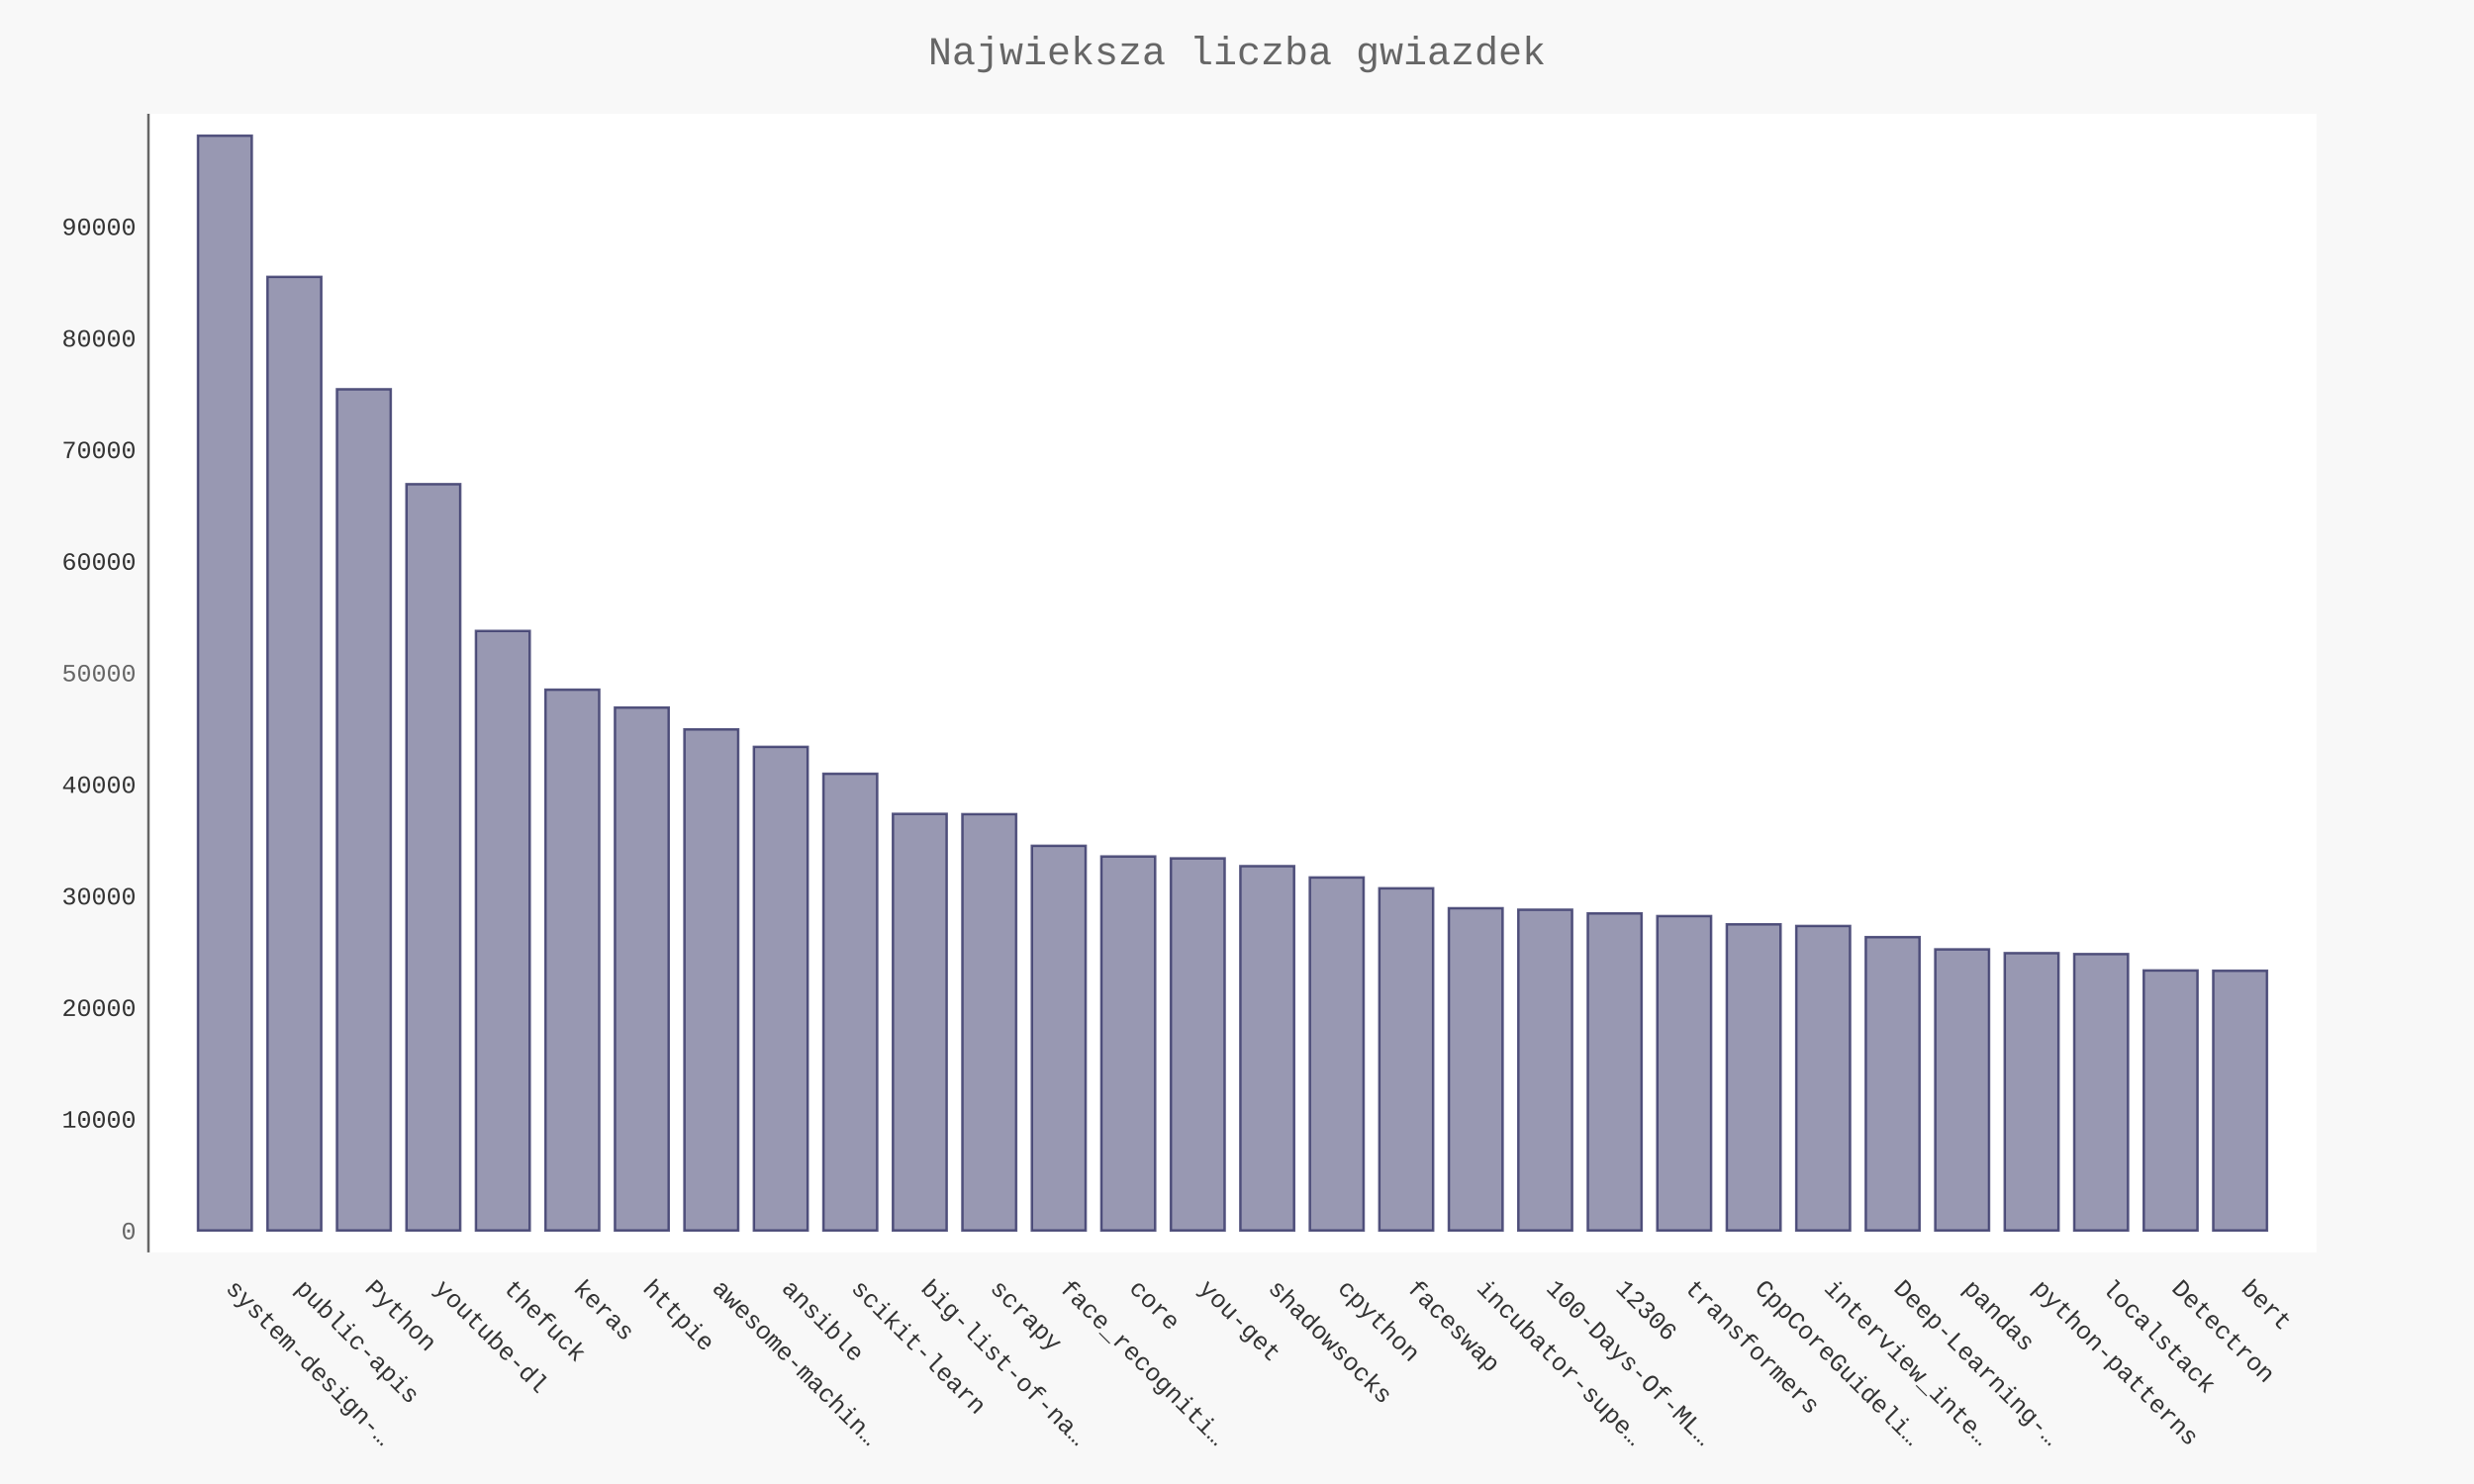
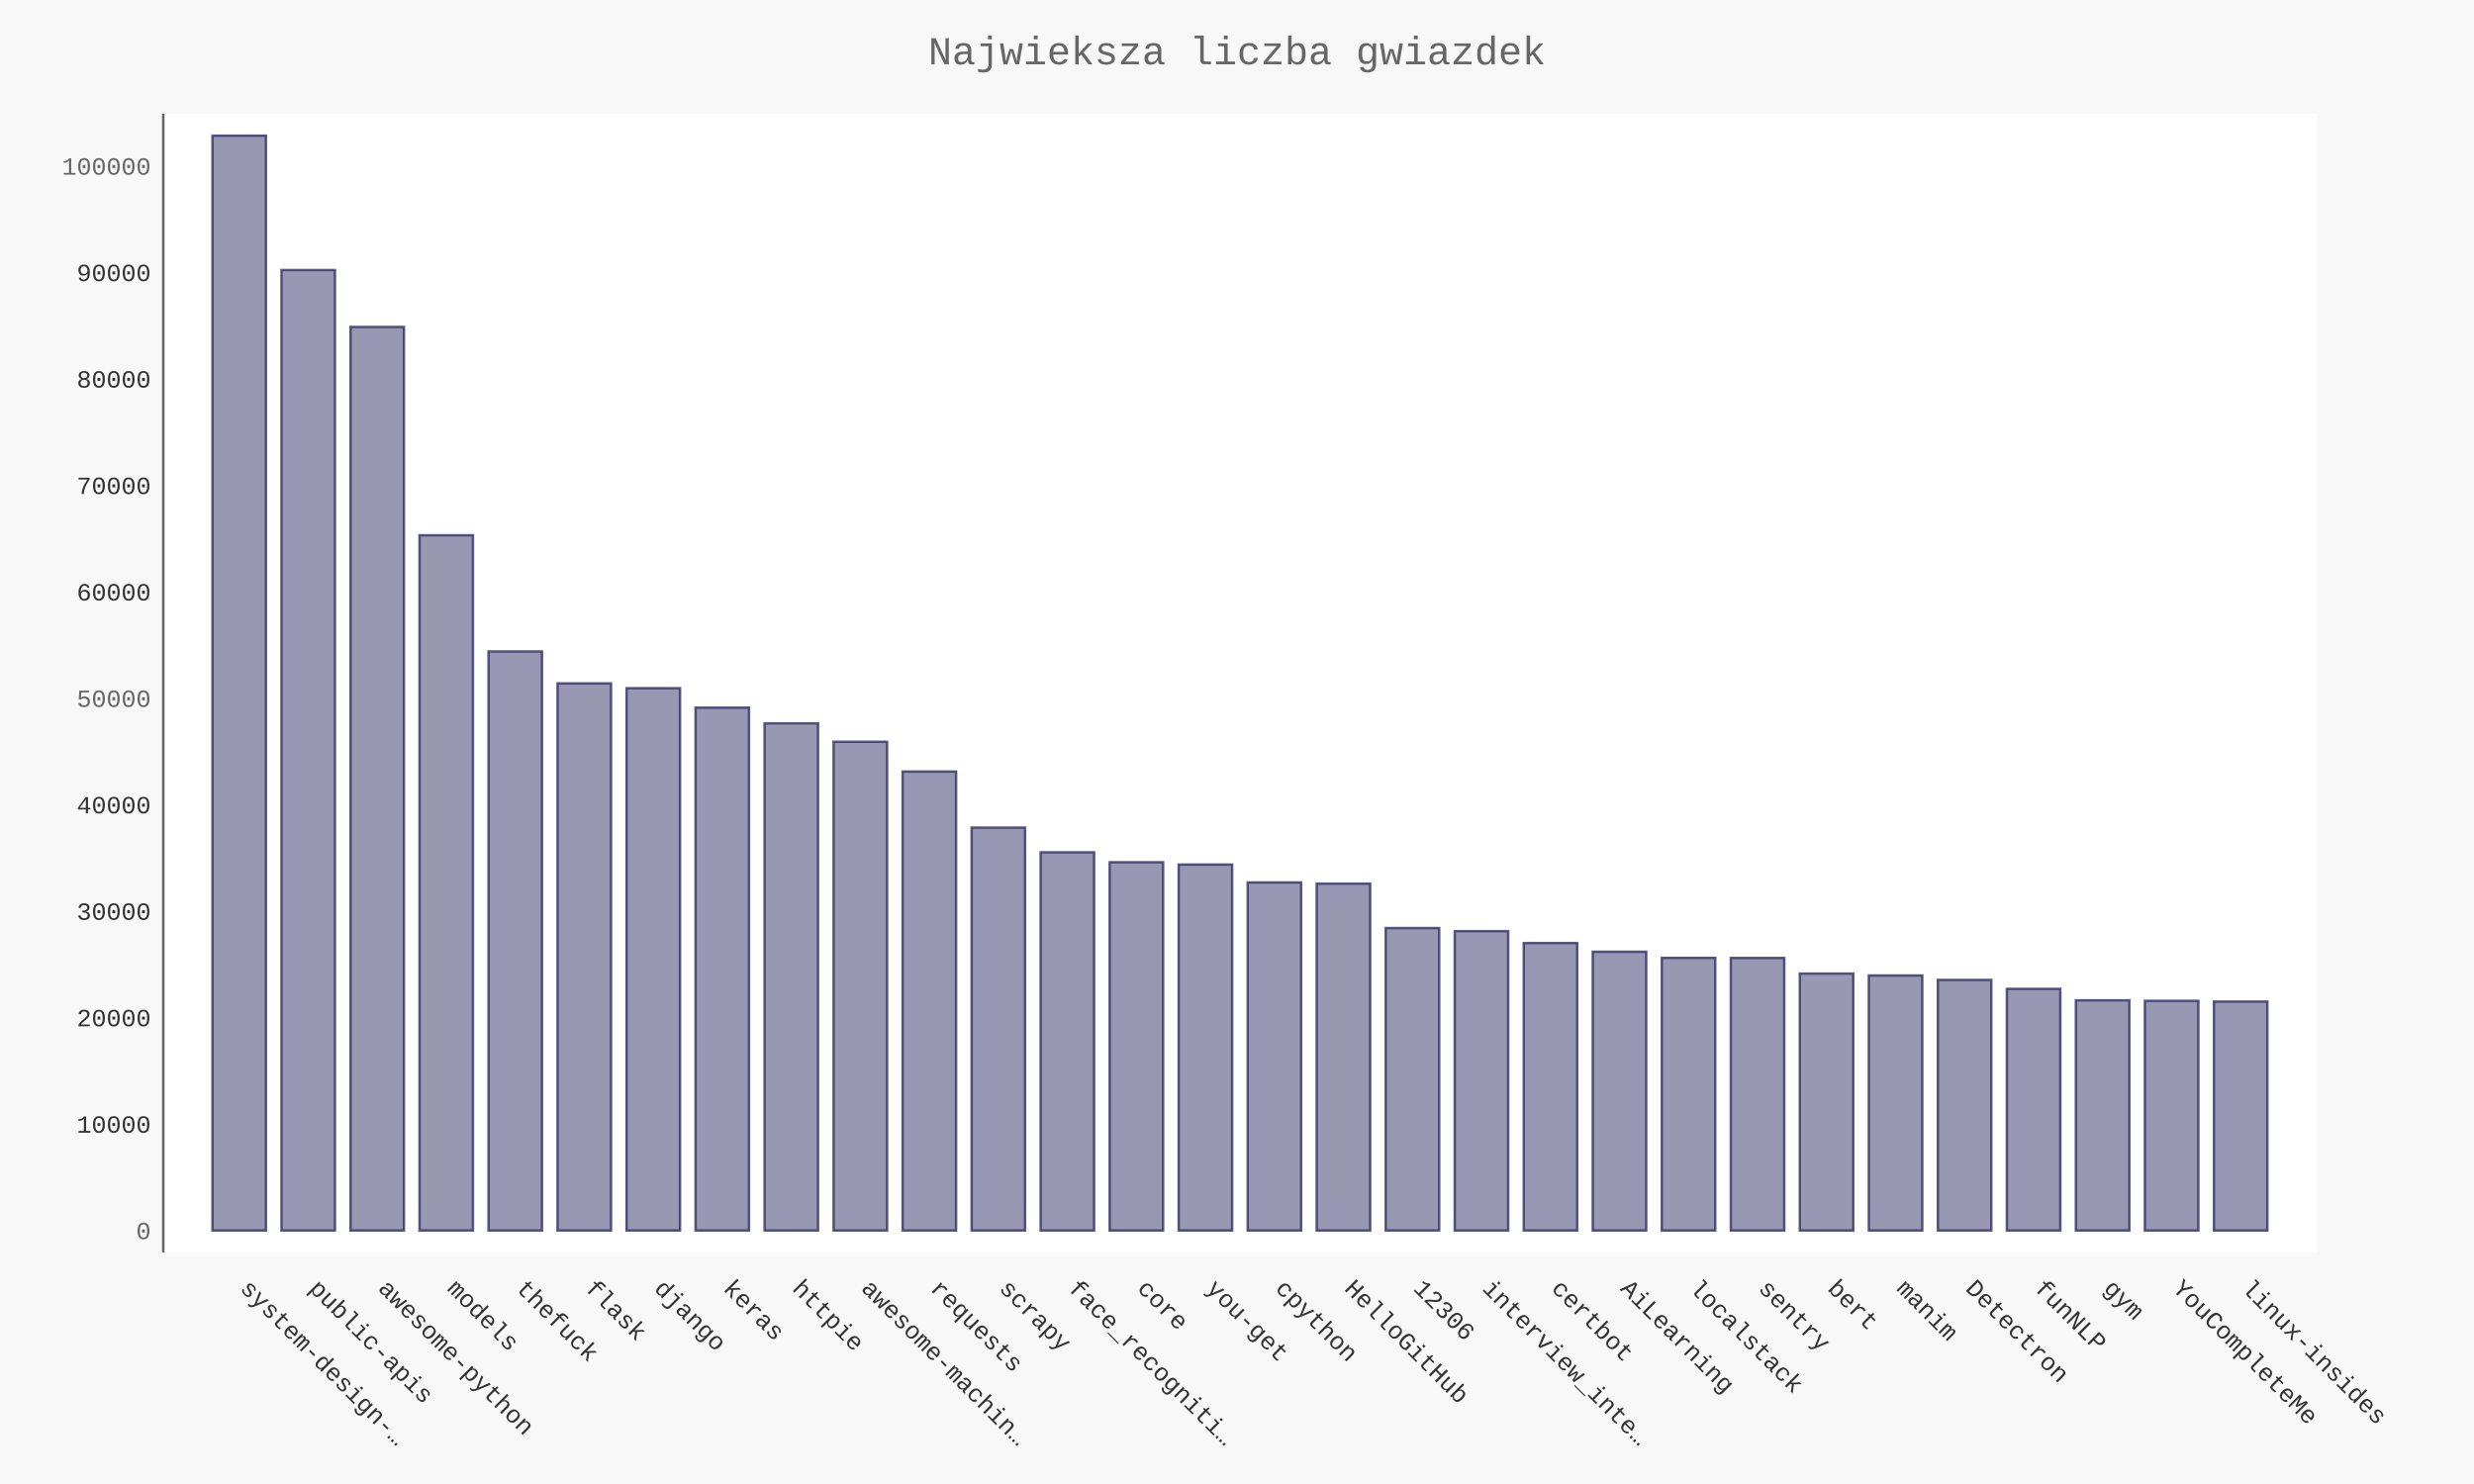
- <svg xmlns="http://www.w3.org/2000/svg" xmlns:xlink="http://www.w3.org/1999/xlink" class="pygal-chart" id="chart-94ed85da-44d6-42f8-9362-c2ff60dc66a1" viewBox="0 0 1000 600">
+ <svg xmlns="http://www.w3.org/2000/svg" xmlns:xlink="http://www.w3.org/1999/xlink" class="pygal-chart" id="chart-c7e6db96-e4f5-4a75-bf6f-8b1f9c63d498" viewBox="0 0 1000 600">
  <defs>
-     <style type="text/css">#chart-94ed85da-44d6-42f8-9362-c2ff60dc66a1{-webkit-user-select:none;-webkit-font-smoothing:antialiased;font-family:Consolas,"Liberation Mono",Menlo,Courier,monospace}#chart-94ed85da-44d6-42f8-9362-c2ff60dc66a1 .title{font-family:Consolas,"Liberation Mono",Menlo,Courier,monospace;font-size:16px}#chart-94ed85da-44d6-42f8-9362-c2ff60dc66a1 .legends .legend text{font-family:Consolas,"Liberation Mono",Menlo,Courier,monospace;font-size:14px}#chart-94ed85da-44d6-42f8-9362-c2ff60dc66a1 .axis text{font-family:Consolas,"Liberation Mono",Menlo,Courier,monospace;font-size:10px}#chart-94ed85da-44d6-42f8-9362-c2ff60dc66a1 .axis text.major{font-family:Consolas,"Liberation Mono",Menlo,Courier,monospace;font-size:10px}#chart-94ed85da-44d6-42f8-9362-c2ff60dc66a1 .text-overlay text.value{font-family:Consolas,"Liberation Mono",Menlo,Courier,monospace;font-size:16px}#chart-94ed85da-44d6-42f8-9362-c2ff60dc66a1 .text-overlay text.label{font-family:Consolas,"Liberation Mono",Menlo,Courier,monospace;font-size:10px}#chart-94ed85da-44d6-42f8-9362-c2ff60dc66a1 .tooltip{font-family:Consolas,"Liberation Mono",Menlo,Courier,monospace;font-size:14px}#chart-94ed85da-44d6-42f8-9362-c2ff60dc66a1 text.no_data{font-family:Consolas,"Liberation Mono",Menlo,Courier,monospace;font-size:64px}
- #chart-94ed85da-44d6-42f8-9362-c2ff60dc66a1{background-color:#f8f8f8}#chart-94ed85da-44d6-42f8-9362-c2ff60dc66a1 path,#chart-94ed85da-44d6-42f8-9362-c2ff60dc66a1 line,#chart-94ed85da-44d6-42f8-9362-c2ff60dc66a1 rect,#chart-94ed85da-44d6-42f8-9362-c2ff60dc66a1 circle{-webkit-transition:250ms ease-in;-moz-transition:250ms ease-in;transition:250ms ease-in}#chart-94ed85da-44d6-42f8-9362-c2ff60dc66a1 .graph &gt; .background{fill:#f8f8f8}#chart-94ed85da-44d6-42f8-9362-c2ff60dc66a1 .plot &gt; .background{fill:#ffffff}#chart-94ed85da-44d6-42f8-9362-c2ff60dc66a1 .graph{fill:#333}#chart-94ed85da-44d6-42f8-9362-c2ff60dc66a1 text.no_data{fill:#666}#chart-94ed85da-44d6-42f8-9362-c2ff60dc66a1 .title{fill:#666}#chart-94ed85da-44d6-42f8-9362-c2ff60dc66a1 .legends .legend text{fill:#333}#chart-94ed85da-44d6-42f8-9362-c2ff60dc66a1 .legends .legend:hover text{fill:#666}#chart-94ed85da-44d6-42f8-9362-c2ff60dc66a1 .axis .line{stroke:#666}#chart-94ed85da-44d6-42f8-9362-c2ff60dc66a1 .axis .guide.line{stroke:rgba(0,0,0,0.5)}#chart-94ed85da-44d6-42f8-9362-c2ff60dc66a1 .axis .major.line{stroke:#333}#chart-94ed85da-44d6-42f8-9362-c2ff60dc66a1 .axis text.major{fill:#666}#chart-94ed85da-44d6-42f8-9362-c2ff60dc66a1 .axis.y .guides:hover .guide.line,#chart-94ed85da-44d6-42f8-9362-c2ff60dc66a1 .line-graph .axis.x .guides:hover .guide.line,#chart-94ed85da-44d6-42f8-9362-c2ff60dc66a1 .stackedline-graph .axis.x .guides:hover .guide.line,#chart-94ed85da-44d6-42f8-9362-c2ff60dc66a1 .xy-graph .axis.x .guides:hover .guide.line{stroke:#666}#chart-94ed85da-44d6-42f8-9362-c2ff60dc66a1 .axis .guides:hover text{fill:#666}#chart-94ed85da-44d6-42f8-9362-c2ff60dc66a1 .reactive{fill-opacity:.5;stroke-opacity:.8}#chart-94ed85da-44d6-42f8-9362-c2ff60dc66a1 .ci{stroke:#333}#chart-94ed85da-44d6-42f8-9362-c2ff60dc66a1 .reactive.active,#chart-94ed85da-44d6-42f8-9362-c2ff60dc66a1 .active .reactive{fill-opacity:.9;stroke-opacity:.9;stroke-width:4}#chart-94ed85da-44d6-42f8-9362-c2ff60dc66a1 .ci .reactive.active{stroke-width:1.5}#chart-94ed85da-44d6-42f8-9362-c2ff60dc66a1 .series text{fill:#666}#chart-94ed85da-44d6-42f8-9362-c2ff60dc66a1 .tooltip rect{fill:#ffffff;stroke:#666;-webkit-transition:opacity 250ms ease-in;-moz-transition:opacity 250ms ease-in;transition:opacity 250ms ease-in}#chart-94ed85da-44d6-42f8-9362-c2ff60dc66a1 .tooltip .label{fill:#333}#chart-94ed85da-44d6-42f8-9362-c2ff60dc66a1 .tooltip .label{fill:#333}#chart-94ed85da-44d6-42f8-9362-c2ff60dc66a1 .tooltip .legend{font-size:.8em;fill:rgba(0,0,0,0.5)}#chart-94ed85da-44d6-42f8-9362-c2ff60dc66a1 .tooltip .x_label{font-size:.6em;fill:#666}#chart-94ed85da-44d6-42f8-9362-c2ff60dc66a1 .tooltip .xlink{font-size:.5em;text-decoration:underline}#chart-94ed85da-44d6-42f8-9362-c2ff60dc66a1 .tooltip .value{font-size:1.5em}#chart-94ed85da-44d6-42f8-9362-c2ff60dc66a1 .bound{font-size:.5em}#chart-94ed85da-44d6-42f8-9362-c2ff60dc66a1 .max-value{font-size:.75em;fill:rgba(0,0,0,0.5)}#chart-94ed85da-44d6-42f8-9362-c2ff60dc66a1 .map-element{fill:#ffffff;stroke:rgba(0,0,0,0.5) !important}#chart-94ed85da-44d6-42f8-9362-c2ff60dc66a1 .map-element .reactive{fill-opacity:inherit;stroke-opacity:inherit}#chart-94ed85da-44d6-42f8-9362-c2ff60dc66a1 .color-0,#chart-94ed85da-44d6-42f8-9362-c2ff60dc66a1 .color-0 a:visited{stroke:#333366;fill:#333366}#chart-94ed85da-44d6-42f8-9362-c2ff60dc66a1 .text-overlay .color-0 text{fill:black}
- #chart-94ed85da-44d6-42f8-9362-c2ff60dc66a1 text.no_data{text-anchor:middle}#chart-94ed85da-44d6-42f8-9362-c2ff60dc66a1 .guide.line{fill:none}#chart-94ed85da-44d6-42f8-9362-c2ff60dc66a1 .centered{text-anchor:middle}#chart-94ed85da-44d6-42f8-9362-c2ff60dc66a1 .title{text-anchor:middle}#chart-94ed85da-44d6-42f8-9362-c2ff60dc66a1 .legends .legend text{fill-opacity:1}#chart-94ed85da-44d6-42f8-9362-c2ff60dc66a1 .axis.x text{text-anchor:middle}#chart-94ed85da-44d6-42f8-9362-c2ff60dc66a1 .axis.x:not(.web) text[transform]{text-anchor:start}#chart-94ed85da-44d6-42f8-9362-c2ff60dc66a1 .axis.x:not(.web) text[transform].backwards{text-anchor:end}#chart-94ed85da-44d6-42f8-9362-c2ff60dc66a1 .axis.y text{text-anchor:end}#chart-94ed85da-44d6-42f8-9362-c2ff60dc66a1 .axis.y text[transform].backwards{text-anchor:start}#chart-94ed85da-44d6-42f8-9362-c2ff60dc66a1 .axis.y2 text{text-anchor:start}#chart-94ed85da-44d6-42f8-9362-c2ff60dc66a1 .axis.y2 text[transform].backwards{text-anchor:end}#chart-94ed85da-44d6-42f8-9362-c2ff60dc66a1 .axis .guide.line{stroke-dasharray:4,4}#chart-94ed85da-44d6-42f8-9362-c2ff60dc66a1 .axis .major.guide.line{stroke-dasharray:6,6}#chart-94ed85da-44d6-42f8-9362-c2ff60dc66a1 .horizontal .axis.y .guide.line,#chart-94ed85da-44d6-42f8-9362-c2ff60dc66a1 .horizontal .axis.y2 .guide.line,#chart-94ed85da-44d6-42f8-9362-c2ff60dc66a1 .vertical .axis.x .guide.line{opacity:0}#chart-94ed85da-44d6-42f8-9362-c2ff60dc66a1 .horizontal .axis.always_show .guide.line,#chart-94ed85da-44d6-42f8-9362-c2ff60dc66a1 .vertical .axis.always_show .guide.line{opacity:1 !important}#chart-94ed85da-44d6-42f8-9362-c2ff60dc66a1 .axis.y .guides:hover .guide.line,#chart-94ed85da-44d6-42f8-9362-c2ff60dc66a1 .axis.y2 .guides:hover .guide.line,#chart-94ed85da-44d6-42f8-9362-c2ff60dc66a1 .axis.x .guides:hover .guide.line{opacity:1}#chart-94ed85da-44d6-42f8-9362-c2ff60dc66a1 .axis .guides:hover text{opacity:1}#chart-94ed85da-44d6-42f8-9362-c2ff60dc66a1 .nofill{fill:none}#chart-94ed85da-44d6-42f8-9362-c2ff60dc66a1 .subtle-fill{fill-opacity:.2}#chart-94ed85da-44d6-42f8-9362-c2ff60dc66a1 .dot{stroke-width:1px;fill-opacity:1}#chart-94ed85da-44d6-42f8-9362-c2ff60dc66a1 .dot.active{stroke-width:5px}#chart-94ed85da-44d6-42f8-9362-c2ff60dc66a1 .dot.negative{fill:transparent}#chart-94ed85da-44d6-42f8-9362-c2ff60dc66a1 text,#chart-94ed85da-44d6-42f8-9362-c2ff60dc66a1 tspan{stroke:none !important}#chart-94ed85da-44d6-42f8-9362-c2ff60dc66a1 .series text.active{opacity:1}#chart-94ed85da-44d6-42f8-9362-c2ff60dc66a1 .tooltip rect{fill-opacity:.95;stroke-width:.5}#chart-94ed85da-44d6-42f8-9362-c2ff60dc66a1 .tooltip text{fill-opacity:1}#chart-94ed85da-44d6-42f8-9362-c2ff60dc66a1 .showable{visibility:hidden}#chart-94ed85da-44d6-42f8-9362-c2ff60dc66a1 .showable.shown{visibility:visible}#chart-94ed85da-44d6-42f8-9362-c2ff60dc66a1 .gauge-background{fill:rgba(229,229,229,1);stroke:none}#chart-94ed85da-44d6-42f8-9362-c2ff60dc66a1 .bg-lines{stroke:#f8f8f8;stroke-width:2px}</style>
+     <style type="text/css">#chart-c7e6db96-e4f5-4a75-bf6f-8b1f9c63d498{-webkit-user-select:none;-webkit-font-smoothing:antialiased;font-family:Consolas,"Liberation Mono",Menlo,Courier,monospace}#chart-c7e6db96-e4f5-4a75-bf6f-8b1f9c63d498 .title{font-family:Consolas,"Liberation Mono",Menlo,Courier,monospace;font-size:16px}#chart-c7e6db96-e4f5-4a75-bf6f-8b1f9c63d498 .legends .legend text{font-family:Consolas,"Liberation Mono",Menlo,Courier,monospace;font-size:14px}#chart-c7e6db96-e4f5-4a75-bf6f-8b1f9c63d498 .axis text{font-family:Consolas,"Liberation Mono",Menlo,Courier,monospace;font-size:10px}#chart-c7e6db96-e4f5-4a75-bf6f-8b1f9c63d498 .axis text.major{font-family:Consolas,"Liberation Mono",Menlo,Courier,monospace;font-size:10px}#chart-c7e6db96-e4f5-4a75-bf6f-8b1f9c63d498 .text-overlay text.value{font-family:Consolas,"Liberation Mono",Menlo,Courier,monospace;font-size:16px}#chart-c7e6db96-e4f5-4a75-bf6f-8b1f9c63d498 .text-overlay text.label{font-family:Consolas,"Liberation Mono",Menlo,Courier,monospace;font-size:10px}#chart-c7e6db96-e4f5-4a75-bf6f-8b1f9c63d498 .tooltip{font-family:Consolas,"Liberation Mono",Menlo,Courier,monospace;font-size:14px}#chart-c7e6db96-e4f5-4a75-bf6f-8b1f9c63d498 text.no_data{font-family:Consolas,"Liberation Mono",Menlo,Courier,monospace;font-size:64px}
+ #chart-c7e6db96-e4f5-4a75-bf6f-8b1f9c63d498{background-color:#f8f8f8}#chart-c7e6db96-e4f5-4a75-bf6f-8b1f9c63d498 path,#chart-c7e6db96-e4f5-4a75-bf6f-8b1f9c63d498 line,#chart-c7e6db96-e4f5-4a75-bf6f-8b1f9c63d498 rect,#chart-c7e6db96-e4f5-4a75-bf6f-8b1f9c63d498 circle{-webkit-transition:250ms ease-in;-moz-transition:250ms ease-in;transition:250ms ease-in}#chart-c7e6db96-e4f5-4a75-bf6f-8b1f9c63d498 .graph &gt; .background{fill:#f8f8f8}#chart-c7e6db96-e4f5-4a75-bf6f-8b1f9c63d498 .plot &gt; .background{fill:#ffffff}#chart-c7e6db96-e4f5-4a75-bf6f-8b1f9c63d498 .graph{fill:#333}#chart-c7e6db96-e4f5-4a75-bf6f-8b1f9c63d498 text.no_data{fill:#666}#chart-c7e6db96-e4f5-4a75-bf6f-8b1f9c63d498 .title{fill:#666}#chart-c7e6db96-e4f5-4a75-bf6f-8b1f9c63d498 .legends .legend text{fill:#333}#chart-c7e6db96-e4f5-4a75-bf6f-8b1f9c63d498 .legends .legend:hover text{fill:#666}#chart-c7e6db96-e4f5-4a75-bf6f-8b1f9c63d498 .axis .line{stroke:#666}#chart-c7e6db96-e4f5-4a75-bf6f-8b1f9c63d498 .axis .guide.line{stroke:rgba(0,0,0,0.5)}#chart-c7e6db96-e4f5-4a75-bf6f-8b1f9c63d498 .axis .major.line{stroke:#333}#chart-c7e6db96-e4f5-4a75-bf6f-8b1f9c63d498 .axis text.major{fill:#666}#chart-c7e6db96-e4f5-4a75-bf6f-8b1f9c63d498 .axis.y .guides:hover .guide.line,#chart-c7e6db96-e4f5-4a75-bf6f-8b1f9c63d498 .line-graph .axis.x .guides:hover .guide.line,#chart-c7e6db96-e4f5-4a75-bf6f-8b1f9c63d498 .stackedline-graph .axis.x .guides:hover .guide.line,#chart-c7e6db96-e4f5-4a75-bf6f-8b1f9c63d498 .xy-graph .axis.x .guides:hover .guide.line{stroke:#666}#chart-c7e6db96-e4f5-4a75-bf6f-8b1f9c63d498 .axis .guides:hover text{fill:#666}#chart-c7e6db96-e4f5-4a75-bf6f-8b1f9c63d498 .reactive{fill-opacity:.5;stroke-opacity:.8}#chart-c7e6db96-e4f5-4a75-bf6f-8b1f9c63d498 .ci{stroke:#333}#chart-c7e6db96-e4f5-4a75-bf6f-8b1f9c63d498 .reactive.active,#chart-c7e6db96-e4f5-4a75-bf6f-8b1f9c63d498 .active .reactive{fill-opacity:.9;stroke-opacity:.9;stroke-width:4}#chart-c7e6db96-e4f5-4a75-bf6f-8b1f9c63d498 .ci .reactive.active{stroke-width:1.5}#chart-c7e6db96-e4f5-4a75-bf6f-8b1f9c63d498 .series text{fill:#666}#chart-c7e6db96-e4f5-4a75-bf6f-8b1f9c63d498 .tooltip rect{fill:#ffffff;stroke:#666;-webkit-transition:opacity 250ms ease-in;-moz-transition:opacity 250ms ease-in;transition:opacity 250ms ease-in}#chart-c7e6db96-e4f5-4a75-bf6f-8b1f9c63d498 .tooltip .label{fill:#333}#chart-c7e6db96-e4f5-4a75-bf6f-8b1f9c63d498 .tooltip .label{fill:#333}#chart-c7e6db96-e4f5-4a75-bf6f-8b1f9c63d498 .tooltip .legend{font-size:.8em;fill:rgba(0,0,0,0.5)}#chart-c7e6db96-e4f5-4a75-bf6f-8b1f9c63d498 .tooltip .x_label{font-size:.6em;fill:#666}#chart-c7e6db96-e4f5-4a75-bf6f-8b1f9c63d498 .tooltip .xlink{font-size:.5em;text-decoration:underline}#chart-c7e6db96-e4f5-4a75-bf6f-8b1f9c63d498 .tooltip .value{font-size:1.5em}#chart-c7e6db96-e4f5-4a75-bf6f-8b1f9c63d498 .bound{font-size:.5em}#chart-c7e6db96-e4f5-4a75-bf6f-8b1f9c63d498 .max-value{font-size:.75em;fill:rgba(0,0,0,0.5)}#chart-c7e6db96-e4f5-4a75-bf6f-8b1f9c63d498 .map-element{fill:#ffffff;stroke:rgba(0,0,0,0.5) !important}#chart-c7e6db96-e4f5-4a75-bf6f-8b1f9c63d498 .map-element .reactive{fill-opacity:inherit;stroke-opacity:inherit}#chart-c7e6db96-e4f5-4a75-bf6f-8b1f9c63d498 .color-0,#chart-c7e6db96-e4f5-4a75-bf6f-8b1f9c63d498 .color-0 a:visited{stroke:#333366;fill:#333366}#chart-c7e6db96-e4f5-4a75-bf6f-8b1f9c63d498 .text-overlay .color-0 text{fill:black}
+ #chart-c7e6db96-e4f5-4a75-bf6f-8b1f9c63d498 text.no_data{text-anchor:middle}#chart-c7e6db96-e4f5-4a75-bf6f-8b1f9c63d498 .guide.line{fill:none}#chart-c7e6db96-e4f5-4a75-bf6f-8b1f9c63d498 .centered{text-anchor:middle}#chart-c7e6db96-e4f5-4a75-bf6f-8b1f9c63d498 .title{text-anchor:middle}#chart-c7e6db96-e4f5-4a75-bf6f-8b1f9c63d498 .legends .legend text{fill-opacity:1}#chart-c7e6db96-e4f5-4a75-bf6f-8b1f9c63d498 .axis.x text{text-anchor:middle}#chart-c7e6db96-e4f5-4a75-bf6f-8b1f9c63d498 .axis.x:not(.web) text[transform]{text-anchor:start}#chart-c7e6db96-e4f5-4a75-bf6f-8b1f9c63d498 .axis.x:not(.web) text[transform].backwards{text-anchor:end}#chart-c7e6db96-e4f5-4a75-bf6f-8b1f9c63d498 .axis.y text{text-anchor:end}#chart-c7e6db96-e4f5-4a75-bf6f-8b1f9c63d498 .axis.y text[transform].backwards{text-anchor:start}#chart-c7e6db96-e4f5-4a75-bf6f-8b1f9c63d498 .axis.y2 text{text-anchor:start}#chart-c7e6db96-e4f5-4a75-bf6f-8b1f9c63d498 .axis.y2 text[transform].backwards{text-anchor:end}#chart-c7e6db96-e4f5-4a75-bf6f-8b1f9c63d498 .axis .guide.line{stroke-dasharray:4,4}#chart-c7e6db96-e4f5-4a75-bf6f-8b1f9c63d498 .axis .major.guide.line{stroke-dasharray:6,6}#chart-c7e6db96-e4f5-4a75-bf6f-8b1f9c63d498 .horizontal .axis.y .guide.line,#chart-c7e6db96-e4f5-4a75-bf6f-8b1f9c63d498 .horizontal .axis.y2 .guide.line,#chart-c7e6db96-e4f5-4a75-bf6f-8b1f9c63d498 .vertical .axis.x .guide.line{opacity:0}#chart-c7e6db96-e4f5-4a75-bf6f-8b1f9c63d498 .horizontal .axis.always_show .guide.line,#chart-c7e6db96-e4f5-4a75-bf6f-8b1f9c63d498 .vertical .axis.always_show .guide.line{opacity:1 !important}#chart-c7e6db96-e4f5-4a75-bf6f-8b1f9c63d498 .axis.y .guides:hover .guide.line,#chart-c7e6db96-e4f5-4a75-bf6f-8b1f9c63d498 .axis.y2 .guides:hover .guide.line,#chart-c7e6db96-e4f5-4a75-bf6f-8b1f9c63d498 .axis.x .guides:hover .guide.line{opacity:1}#chart-c7e6db96-e4f5-4a75-bf6f-8b1f9c63d498 .axis .guides:hover text{opacity:1}#chart-c7e6db96-e4f5-4a75-bf6f-8b1f9c63d498 .nofill{fill:none}#chart-c7e6db96-e4f5-4a75-bf6f-8b1f9c63d498 .subtle-fill{fill-opacity:.2}#chart-c7e6db96-e4f5-4a75-bf6f-8b1f9c63d498 .dot{stroke-width:1px;fill-opacity:1}#chart-c7e6db96-e4f5-4a75-bf6f-8b1f9c63d498 .dot.active{stroke-width:5px}#chart-c7e6db96-e4f5-4a75-bf6f-8b1f9c63d498 .dot.negative{fill:transparent}#chart-c7e6db96-e4f5-4a75-bf6f-8b1f9c63d498 text,#chart-c7e6db96-e4f5-4a75-bf6f-8b1f9c63d498 tspan{stroke:none !important}#chart-c7e6db96-e4f5-4a75-bf6f-8b1f9c63d498 .series text.active{opacity:1}#chart-c7e6db96-e4f5-4a75-bf6f-8b1f9c63d498 .tooltip rect{fill-opacity:.95;stroke-width:.5}#chart-c7e6db96-e4f5-4a75-bf6f-8b1f9c63d498 .tooltip text{fill-opacity:1}#chart-c7e6db96-e4f5-4a75-bf6f-8b1f9c63d498 .showable{visibility:hidden}#chart-c7e6db96-e4f5-4a75-bf6f-8b1f9c63d498 .showable.shown{visibility:visible}#chart-c7e6db96-e4f5-4a75-bf6f-8b1f9c63d498 .gauge-background{fill:rgba(229,229,229,1);stroke:none}#chart-c7e6db96-e4f5-4a75-bf6f-8b1f9c63d498 .bg-lines{stroke:#f8f8f8;stroke-width:2px}</style>
  </defs>
  <g class="graph bar-graph vertical">
    <rect class="background" height="600" width="1000" x="0" y="0" />
-     <g class="plot" transform="translate(60, 46)">
-       <rect class="background" height="460.36" width="876.36" x="0" y="0" />
+     <g class="plot" transform="translate(66, 46)">
+       <rect class="background" height="460.36" width="870.36" x="0" y="0" />
      <g class="axis y">
        <g class="guides">
          <text class="major" x="-5" y="455.007">0</text>
        </g>
        <g class="guides">
-           <text class="" x="-5" y="409.897">10000</text>
-         </g>
-         <g class="guides">
-           <text class="" x="-5" y="364.788">20000</text>
-         </g>
-         <g class="guides">
-           <text class="" x="-5" y="319.678">30000</text>
-         </g>
-         <g class="guides">
-           <text class="" x="-5" y="274.568">40000</text>
-         </g>
-         <g class="guides">
-           <text class="major" x="-5" y="229.458">50000</text>
-         </g>
-         <g class="guides">
-           <text class="" x="-5" y="184.348">60000</text>
-         </g>
-         <g class="guides">
-           <text class="" x="-5" y="139.238">70000</text>
-         </g>
-         <g class="guides">
-           <text class="" x="-5" y="94.128">80000</text>
-         </g>
-         <g class="guides">
-           <text class="" x="-5" y="49.018">90000</text>
+           <text class="" x="-5" y="411.968">10000</text>
+         </g>
+         <g class="guides">
+           <text class="" x="-5" y="368.93">20000</text>
+         </g>
+         <g class="guides">
+           <text class="" x="-5" y="325.891">30000</text>
+         </g>
+         <g class="guides">
+           <text class="" x="-5" y="282.852">40000</text>
+         </g>
+         <g class="guides">
+           <text class="major" x="-5" y="239.813">50000</text>
+         </g>
+         <g class="guides">
+           <text class="" x="-5" y="196.774">60000</text>
+         </g>
+         <g class="guides">
+           <text class="" x="-5" y="153.736">70000</text>
+         </g>
+         <g class="guides">
+           <text class="" x="-5" y="110.697">80000</text>
+         </g>
+         <g class="guides">
+           <text class="" x="-5" y="67.658">90000</text>
+         </g>
+         <g class="guides">
+           <text class="major" x="-5" y="24.619">100000</text>
        </g>
      </g>
      <g class="axis x">
        <path class="line" d="M0 0 v460.36" />
        <g class="guides">
-           <path class="guide line" d="M30.897 0 v460.36" />
-           <text class="" transform="rotate(45 30.89732 475.3604)" x="30.897" y="475.36">system-design-…</text>
-         </g>
-         <g class="guides">
-           <path class="guide line" d="M58.986 0 v460.36" />
-           <text class="" transform="rotate(45 58.9858 475.3604)" x="58.986" y="475.36">public-apis</text>
-         </g>
-         <g class="guides">
-           <path class="guide line" d="M87.074 0 v460.36" />
-           <text class="" transform="rotate(45 87.07427 475.3604)" x="87.074" y="475.36">Python</text>
-         </g>
-         <g class="guides">
-           <path class="guide line" d="M115.163 0 v460.36" />
-           <text class="" transform="rotate(45 115.1627 475.3604)" x="115.163" y="475.36">youtube-dl</text>
-         </g>
-         <g class="guides">
-           <path class="guide line" d="M143.251 0 v460.36" />
-           <text class="" transform="rotate(45 143.2512 475.3604)" x="143.251" y="475.36">thefuck</text>
-         </g>
-         <g class="guides">
-           <path class="guide line" d="M171.34 0 v460.36" />
-           <text class="" transform="rotate(45 171.3397 475.3604)" x="171.34" y="475.36">keras</text>
-         </g>
-         <g class="guides">
-           <path class="guide line" d="M199.428 0 v460.36" />
-           <text class="" transform="rotate(45 199.4282 475.3604)" x="199.428" y="475.36">httpie</text>
-         </g>
-         <g class="guides">
-           <path class="guide line" d="M227.517 0 v460.36" />
-           <text class="" transform="rotate(45 227.5166 475.3604)" x="227.517" y="475.36">awesome-machin…</text>
-         </g>
-         <g class="guides">
-           <path class="guide line" d="M255.605 0 v460.36" />
-           <text class="" transform="rotate(45 255.6051 475.3604)" x="255.605" y="475.36">ansible</text>
-         </g>
-         <g class="guides">
-           <path class="guide line" d="M283.694 0 v460.36" />
-           <text class="" transform="rotate(45 283.6936 475.3604)" x="283.694" y="475.36">scikit-learn</text>
-         </g>
-         <g class="guides">
-           <path class="guide line" d="M311.782 0 v460.36" />
-           <text class="" transform="rotate(45 311.7821 475.3604)" x="311.782" y="475.36">big-list-of-na…</text>
-         </g>
-         <g class="guides">
-           <path class="guide line" d="M339.871 0 v460.36" />
-           <text class="" transform="rotate(45 339.8705 475.3604)" x="339.871" y="475.36">scrapy</text>
-         </g>
-         <g class="guides">
-           <path class="guide line" d="M367.959 0 v460.36" />
-           <text class="" transform="rotate(45 367.959 475.3604)" x="367.959" y="475.36">face_recogniti…</text>
-         </g>
-         <g class="guides">
-           <path class="guide line" d="M396.047 0 v460.36" />
-           <text class="" transform="rotate(45 396.0475 475.3604)" x="396.047" y="475.36">core</text>
-         </g>
-         <g class="guides">
-           <path class="guide line" d="M424.136 0 v460.36" />
-           <text class="" transform="rotate(45 424.136 475.3604)" x="424.136" y="475.36">you-get</text>
-         </g>
-         <g class="guides">
-           <path class="guide line" d="M452.224 0 v460.36" />
-           <text class="" transform="rotate(45 452.2244 475.3604)" x="452.224" y="475.36">shadowsocks</text>
-         </g>
-         <g class="guides">
-           <path class="guide line" d="M480.313 0 v460.36" />
-           <text class="" transform="rotate(45 480.3129 475.3604)" x="480.313" y="475.36">cpython</text>
-         </g>
-         <g class="guides">
-           <path class="guide line" d="M508.401 0 v460.36" />
-           <text class="" transform="rotate(45 508.4014 475.3604)" x="508.401" y="475.36">faceswap</text>
-         </g>
-         <g class="guides">
-           <path class="guide line" d="M536.49 0 v460.36" />
-           <text class="" transform="rotate(45 536.4899 475.3604)" x="536.49" y="475.36">incubator-supe…</text>
-         </g>
-         <g class="guides">
-           <path class="guide line" d="M564.578 0 v460.36" />
-           <text class="" transform="rotate(45 564.5783 475.3604)" x="564.578" y="475.36">100-Days-Of-ML…</text>
-         </g>
-         <g class="guides">
-           <path class="guide line" d="M592.667 0 v460.36" />
-           <text class="" transform="rotate(45 592.6668 475.3604)" x="592.667" y="475.36">12306</text>
-         </g>
-         <g class="guides">
-           <path class="guide line" d="M620.755 0 v460.36" />
-           <text class="" transform="rotate(45 620.7553 475.3604)" x="620.755" y="475.36">transformers</text>
-         </g>
-         <g class="guides">
-           <path class="guide line" d="M648.844 0 v460.36" />
-           <text class="" transform="rotate(45 648.8438 475.3604)" x="648.844" y="475.36">CppCoreGuideli…</text>
-         </g>
-         <g class="guides">
-           <path class="guide line" d="M676.932 0 v460.36" />
-           <text class="" transform="rotate(45 676.9322 475.3604)" x="676.932" y="475.36">interview_inte…</text>
-         </g>
-         <g class="guides">
-           <path class="guide line" d="M705.021 0 v460.36" />
-           <text class="" transform="rotate(45 705.0207 475.3604)" x="705.021" y="475.36">Deep-Learning-…</text>
-         </g>
-         <g class="guides">
-           <path class="guide line" d="M733.109 0 v460.36" />
-           <text class="" transform="rotate(45 733.1092 475.3604)" x="733.109" y="475.36">pandas</text>
-         </g>
-         <g class="guides">
-           <path class="guide line" d="M761.198 0 v460.36" />
-           <text class="" transform="rotate(45 761.1976 475.3604)" x="761.198" y="475.36">python-patterns</text>
-         </g>
-         <g class="guides">
-           <path class="guide line" d="M789.286 0 v460.36" />
-           <text class="" transform="rotate(45 789.2861 475.3604)" x="789.286" y="475.36">localstack</text>
-         </g>
-         <g class="guides">
-           <path class="guide line" d="M817.375 0 v460.36" />
-           <text class="" transform="rotate(45 817.3746 475.3604)" x="817.375" y="475.36">Detectron</text>
-         </g>
-         <g class="guides">
-           <path class="guide line" d="M845.463 0 v460.36" />
-           <text class="" transform="rotate(45 845.4631 475.3604)" x="845.463" y="475.36">bert</text>
+           <path class="guide line" d="M30.686 0 v460.36" />
+           <text class="" transform="rotate(45 30.68578 475.3604)" x="30.686" y="475.36">system-design-…</text>
+         </g>
+         <g class="guides">
+           <path class="guide line" d="M58.582 0 v460.36" />
+           <text class="" transform="rotate(45 58.58195 475.3604)" x="58.582" y="475.36">public-apis</text>
+         </g>
+         <g class="guides">
+           <path class="guide line" d="M86.478 0 v460.36" />
+           <text class="" transform="rotate(45 86.47812 475.3604)" x="86.478" y="475.36">awesome-python</text>
+         </g>
+         <g class="guides">
+           <path class="guide line" d="M114.374 0 v460.36" />
+           <text class="" transform="rotate(45 114.3743 475.3604)" x="114.374" y="475.36">models</text>
+         </g>
+         <g class="guides">
+           <path class="guide line" d="M142.27 0 v460.36" />
+           <text class="" transform="rotate(45 142.2704 475.3604)" x="142.27" y="475.36">thefuck</text>
+         </g>
+         <g class="guides">
+           <path class="guide line" d="M170.167 0 v460.36" />
+           <text class="" transform="rotate(45 170.1666 475.3604)" x="170.167" y="475.36">flask</text>
+         </g>
+         <g class="guides">
+           <path class="guide line" d="M198.063 0 v460.36" />
+           <text class="" transform="rotate(45 198.0628 475.3604)" x="198.063" y="475.36">django</text>
+         </g>
+         <g class="guides">
+           <path class="guide line" d="M225.959 0 v460.36" />
+           <text class="" transform="rotate(45 225.9589 475.3604)" x="225.959" y="475.36">keras</text>
+         </g>
+         <g class="guides">
+           <path class="guide line" d="M253.855 0 v460.36" />
+           <text class="" transform="rotate(45 253.8551 475.3604)" x="253.855" y="475.36">httpie</text>
+         </g>
+         <g class="guides">
+           <path class="guide line" d="M281.751 0 v460.36" />
+           <text class="" transform="rotate(45 281.7513 475.3604)" x="281.751" y="475.36">awesome-machin…</text>
+         </g>
+         <g class="guides">
+           <path class="guide line" d="M309.647 0 v460.36" />
+           <text class="" transform="rotate(45 309.6474 475.3604)" x="309.647" y="475.36">requests</text>
+         </g>
+         <g class="guides">
+           <path class="guide line" d="M337.544 0 v460.36" />
+           <text class="" transform="rotate(45 337.5436 475.3604)" x="337.544" y="475.36">scrapy</text>
+         </g>
+         <g class="guides">
+           <path class="guide line" d="M365.44 0 v460.36" />
+           <text class="" transform="rotate(45 365.4398 475.3604)" x="365.44" y="475.36">face_recogniti…</text>
+         </g>
+         <g class="guides">
+           <path class="guide line" d="M393.336 0 v460.36" />
+           <text class="" transform="rotate(45 393.3359 475.3604)" x="393.336" y="475.36">core</text>
+         </g>
+         <g class="guides">
+           <path class="guide line" d="M421.232 0 v460.36" />
+           <text class="" transform="rotate(45 421.2321 475.3604)" x="421.232" y="475.36">you-get</text>
+         </g>
+         <g class="guides">
+           <path class="guide line" d="M449.128 0 v460.36" />
+           <text class="" transform="rotate(45 449.1283 475.3604)" x="449.128" y="475.36">cpython</text>
+         </g>
+         <g class="guides">
+           <path class="guide line" d="M477.024 0 v460.36" />
+           <text class="" transform="rotate(45 477.0244 475.3604)" x="477.024" y="475.36">HelloGitHub</text>
+         </g>
+         <g class="guides">
+           <path class="guide line" d="M504.921 0 v460.36" />
+           <text class="" transform="rotate(45 504.9206 475.3604)" x="504.921" y="475.36">12306</text>
+         </g>
+         <g class="guides">
+           <path class="guide line" d="M532.817 0 v460.36" />
+           <text class="" transform="rotate(45 532.8168 475.3604)" x="532.817" y="475.36">interview_inte…</text>
+         </g>
+         <g class="guides">
+           <path class="guide line" d="M560.713 0 v460.36" />
+           <text class="" transform="rotate(45 560.7129 475.3604)" x="560.713" y="475.36">certbot</text>
+         </g>
+         <g class="guides">
+           <path class="guide line" d="M588.609 0 v460.36" />
+           <text class="" transform="rotate(45 588.6091 475.3604)" x="588.609" y="475.36">AiLearning</text>
+         </g>
+         <g class="guides">
+           <path class="guide line" d="M616.505 0 v460.36" />
+           <text class="" transform="rotate(45 616.5053 475.3604)" x="616.505" y="475.36">localstack</text>
+         </g>
+         <g class="guides">
+           <path class="guide line" d="M644.401 0 v460.36" />
+           <text class="" transform="rotate(45 644.4014 475.3604)" x="644.401" y="475.36">sentry</text>
+         </g>
+         <g class="guides">
+           <path class="guide line" d="M672.298 0 v460.36" />
+           <text class="" transform="rotate(45 672.2976 475.3604)" x="672.298" y="475.36">bert</text>
+         </g>
+         <g class="guides">
+           <path class="guide line" d="M700.194 0 v460.36" />
+           <text class="" transform="rotate(45 700.1938 475.3604)" x="700.194" y="475.36">manim</text>
+         </g>
+         <g class="guides">
+           <path class="guide line" d="M728.09 0 v460.36" />
+           <text class="" transform="rotate(45 728.0899 475.3604)" x="728.09" y="475.36">Detectron</text>
+         </g>
+         <g class="guides">
+           <path class="guide line" d="M755.986 0 v460.36" />
+           <text class="" transform="rotate(45 755.9861 475.3604)" x="755.986" y="475.36">funNLP</text>
+         </g>
+         <g class="guides">
+           <path class="guide line" d="M783.882 0 v460.36" />
+           <text class="" transform="rotate(45 783.8823 475.3604)" x="783.882" y="475.36">gym</text>
+         </g>
+         <g class="guides">
+           <path class="guide line" d="M811.778 0 v460.36" />
+           <text class="" transform="rotate(45 811.7784 475.3604)" x="811.778" y="475.36">YouCompleteMe</text>
+         </g>
+         <g class="guides">
+           <path class="guide line" d="M839.675 0 v460.36" />
+           <text class="" transform="rotate(45 839.6746 475.3604)" x="839.675" y="475.36">linux-insides</text>
        </g>
      </g>
      <g class="series serie-0 color-0">
        <g class="bars">
          <g class="bar">
            <a target="_blank" xlink:href="https://github.com/donnemartin/system-design-primer">
-               <rect class="rect reactive tooltip-trigger" height="442.654" rx="0" ry="0" width="21.752" x="20.021" y="8.853" />
+               <rect class="rect reactive tooltip-trigger" height="442.654" rx="0" ry="0" width="21.603" x="19.884" y="8.853" />
            </a>
          </g>
          <g class="bar">
            <a target="_blank" xlink:href="https://github.com/public-apis/public-apis">
-               <rect class="rect reactive tooltip-trigger" height="385.563" rx="0" ry="0" width="21.752" x="48.11" y="65.944" />
-             </a>
-           </g>
-           <g class="bar">
-             <a target="_blank" xlink:href="https://github.com/TheAlgorithms/Python">
-               <rect class="rect reactive tooltip-trigger" height="340.128" rx="0" ry="0" width="21.752" x="76.198" y="111.379" />
-             </a>
-           </g>
-           <g class="bar">
-             <a target="_blank" xlink:href="https://github.com/ytdl-org/youtube-dl">
-               <rect class="rect reactive tooltip-trigger" height="301.758" rx="0" ry="0" width="21.752" x="104.287" y="149.749" />
+               <rect class="rect reactive tooltip-trigger" height="388.331" rx="0" ry="0" width="21.603" x="47.781" y="63.177" />
+             </a>
+           </g>
+           <g class="bar">
+             <a target="_blank" xlink:href="https://github.com/vinta/awesome-python">
+               <rect class="rect reactive tooltip-trigger" height="365.309" rx="0" ry="0" width="21.603" x="75.677" y="86.198" />
+             </a>
+           </g>
+           <g class="bar">
+             <a target="_blank" xlink:href="https://github.com/tensorflow/models">
+               <rect class="rect reactive tooltip-trigger" height="281.099" rx="0" ry="0" width="21.603" x="103.573" y="170.408" />
            </a>
          </g>
          <g class="bar">
            <a target="_blank" xlink:href="https://github.com/nvbn/thefuck">
-               <rect class="rect reactive tooltip-trigger" height="242.407" rx="0" ry="0" width="21.752" x="132.375" y="209.1" />
+               <rect class="rect reactive tooltip-trigger" height="234.11" rx="0" ry="0" width="21.603" x="131.469" y="217.398" />
+             </a>
+           </g>
+           <g class="bar">
+             <a target="_blank" xlink:href="https://github.com/pallets/flask">
+               <rect class="rect reactive tooltip-trigger" height="221.202" rx="0" ry="0" width="21.603" x="159.365" y="230.305" />
+             </a>
+           </g>
+           <g class="bar">
+             <a target="_blank" xlink:href="https://github.com/django/django">
+               <rect class="rect reactive tooltip-trigger" height="219.253" rx="0" ry="0" width="21.603" x="187.261" y="232.255" />
            </a>
          </g>
          <g class="bar">
            <a target="_blank" xlink:href="https://github.com/keras-team/keras">
-               <rect class="rect reactive tooltip-trigger" height="218.67" rx="0" ry="0" width="21.752" x="160.464" y="232.837" />
+               <rect class="rect reactive tooltip-trigger" height="211.394" rx="0" ry="0" width="21.603" x="215.158" y="240.114" />
            </a>
          </g>
          <g class="bar">
            <a target="_blank" xlink:href="https://github.com/jakubroztocil/httpie">
-               <rect class="rect reactive tooltip-trigger" height="211.43" rx="0" ry="0" width="21.752" x="188.552" y="240.077" />
+               <rect class="rect reactive tooltip-trigger" height="205.063" rx="0" ry="0" width="21.603" x="243.054" y="246.445" />
            </a>
          </g>
          <g class="bar">
            <a target="_blank" xlink:href="https://github.com/josephmisiti/awesome-machine-learning">
-               <rect class="rect reactive tooltip-trigger" height="202.607" rx="0" ry="0" width="21.752" x="216.641" y="248.901" />
-             </a>
-           </g>
-           <g class="bar">
-             <a target="_blank" xlink:href="https://github.com/ansible/ansible">
-               <rect class="rect reactive tooltip-trigger" height="195.542" rx="0" ry="0" width="21.752" x="244.729" y="255.965" />
-             </a>
-           </g>
-           <g class="bar">
-             <a target="_blank" xlink:href="https://github.com/scikit-learn/scikit-learn">
-               <rect class="rect reactive tooltip-trigger" height="184.675" rx="0" ry="0" width="21.752" x="272.818" y="266.832" />
-             </a>
-           </g>
-           <g class="bar">
-             <a target="_blank" xlink:href="https://github.com/minimaxir/big-list-of-naughty-strings">
-               <rect class="rect reactive tooltip-trigger" height="168.449" rx="0" ry="0" width="21.752" x="300.906" y="283.058" />
+               <rect class="rect reactive tooltip-trigger" height="197.604" rx="0" ry="0" width="21.603" x="270.95" y="253.903" />
+             </a>
+           </g>
+           <g class="bar">
+             <a target="_blank" xlink:href="https://github.com/psf/requests">
+               <rect class="rect reactive tooltip-trigger" height="185.562" rx="0" ry="0" width="21.603" x="298.846" y="265.945" />
            </a>
          </g>
          <g class="bar">
            <a target="_blank" xlink:href="https://github.com/scrapy/scrapy">
-               <rect class="rect reactive tooltip-trigger" height="168.332" rx="0" ry="0" width="21.752" x="328.995" y="283.175" />
+               <rect class="rect reactive tooltip-trigger" height="162.889" rx="0" ry="0" width="21.603" x="326.742" y="288.618" />
            </a>
          </g>
          <g class="bar">
            <a target="_blank" xlink:href="https://github.com/ageitgey/face_recognition">
-               <rect class="rect reactive tooltip-trigger" height="155.543" rx="0" ry="0" width="21.752" x="357.083" y="295.964" />
+               <rect class="rect reactive tooltip-trigger" height="152.891" rx="0" ry="0" width="21.603" x="354.638" y="298.616" />
            </a>
          </g>
          <g class="bar">
            <a target="_blank" xlink:href="https://github.com/home-assistant/core">
-               <rect class="rect reactive tooltip-trigger" height="151.231" rx="0" ry="0" width="21.752" x="385.172" y="300.276" />
+               <rect class="rect reactive tooltip-trigger" height="148.876" rx="0" ry="0" width="21.603" x="382.535" y="302.632" />
            </a>
          </g>
          <g class="bar">
            <a target="_blank" xlink:href="https://github.com/soimort/you-get">
-               <rect class="rect reactive tooltip-trigger" height="150.459" rx="0" ry="0" width="21.752" x="413.26" y="301.048" />
-             </a>
-           </g>
-           <g class="bar">
-             <a target="_blank" xlink:href="https://github.com/shadowsocks/shadowsocks">
-               <rect class="rect reactive tooltip-trigger" height="147.32" rx="0" ry="0" width="21.752" x="441.349" y="304.187" />
+               <rect class="rect reactive tooltip-trigger" height="147.95" rx="0" ry="0" width="21.603" x="410.431" y="303.557" />
            </a>
          </g>
          <g class="bar">
            <a target="_blank" xlink:href="https://github.com/python/cpython">
-               <rect class="rect reactive tooltip-trigger" height="142.741" rx="0" ry="0" width="21.752" x="469.437" y="308.766" />
-             </a>
-           </g>
-           <g class="bar">
-             <a target="_blank" xlink:href="https://github.com/deepfakes/faceswap">
-               <rect class="rect reactive tooltip-trigger" height="138.361" rx="0" ry="0" width="21.752" x="497.526" y="313.146" />
-             </a>
-           </g>
-           <g class="bar">
-             <a target="_blank" xlink:href="https://github.com/apache/incubator-superset">
-               <rect class="rect reactive tooltip-trigger" height="130.309" rx="0" ry="0" width="21.752" x="525.614" y="321.198" />
-             </a>
-           </g>
-           <g class="bar">
-             <a target="_blank" xlink:href="https://github.com/Avik-Jain/100-Days-Of-ML-Code">
-               <rect class="rect reactive tooltip-trigger" height="129.704" rx="0" ry="0" width="21.752" x="553.702" y="321.803" />
+               <rect class="rect reactive tooltip-trigger" height="140.728" rx="0" ry="0" width="21.603" x="438.327" y="310.779" />
+             </a>
+           </g>
+           <g class="bar">
+             <a target="_blank" xlink:href="https://github.com/521xueweihan/HelloGitHub">
+               <rect class="rect reactive tooltip-trigger" height="140.246" rx="0" ry="0" width="21.603" x="466.223" y="311.261" />
            </a>
          </g>
          <g class="bar">
            <a target="_blank" xlink:href="https://github.com/testerSunshine/12306">
-               <rect class="rect reactive tooltip-trigger" height="128.211" rx="0" ry="0" width="21.752" x="581.791" y="323.296" />
-             </a>
-           </g>
-           <g class="bar">
-             <a target="_blank" xlink:href="https://github.com/huggingface/transformers">
-               <rect class="rect reactive tooltip-trigger" height="127.129" rx="0" ry="0" width="21.752" x="609.879" y="324.379" />
-             </a>
-           </g>
-           <g class="bar">
-             <a target="_blank" xlink:href="https://github.com/isocpp/CppCoreGuidelines">
-               <rect class="rect reactive tooltip-trigger" height="123.804" rx="0" ry="0" width="21.752" x="637.968" y="327.703" />
+               <rect class="rect reactive tooltip-trigger" height="122.29" rx="0" ry="0" width="21.603" x="494.119" y="329.217" />
            </a>
          </g>
          <g class="bar">
            <a target="_blank" xlink:href="https://github.com/0voice/interview_internal_reference">
-               <rect class="rect reactive tooltip-trigger" height="123.127" rx="0" ry="0" width="21.752" x="666.056" y="328.38" />
-             </a>
-           </g>
-           <g class="bar">
-             <a target="_blank" xlink:href="https://github.com/floodsung/Deep-Learning-Papers-Reading-Roadmap">
-               <rect class="rect reactive tooltip-trigger" height="118.625" rx="0" ry="0" width="21.752" x="694.145" y="332.882" />
-             </a>
-           </g>
-           <g class="bar">
-             <a target="_blank" xlink:href="https://github.com/pandas-dev/pandas">
-               <rect class="rect reactive tooltip-trigger" height="113.677" rx="0" ry="0" width="21.752" x="722.233" y="337.83" />
-             </a>
-           </g>
-           <g class="bar">
-             <a target="_blank" xlink:href="https://github.com/faif/python-patterns">
-               <rect class="rect reactive tooltip-trigger" height="112.148" rx="0" ry="0" width="21.752" x="750.322" y="339.36" />
+               <rect class="rect reactive tooltip-trigger" height="121.029" rx="0" ry="0" width="21.603" x="522.015" y="330.478" />
+             </a>
+           </g>
+           <g class="bar">
+             <a target="_blank" xlink:href="https://github.com/certbot/certbot">
+               <rect class="rect reactive tooltip-trigger" height="116.226" rx="0" ry="0" width="21.603" x="549.912" y="335.281" />
+             </a>
+           </g>
+           <g class="bar">
+             <a target="_blank" xlink:href="https://github.com/apachecn/AiLearning">
+               <rect class="rect reactive tooltip-trigger" height="112.71" rx="0" ry="0" width="21.603" x="577.808" y="338.797" />
            </a>
          </g>
          <g class="bar">
            <a target="_blank" xlink:href="https://github.com/localstack/localstack">
-               <rect class="rect reactive tooltip-trigger" height="111.773" rx="0" ry="0" width="21.752" x="778.41" y="339.734" />
+               <rect class="rect reactive tooltip-trigger" height="110.227" rx="0" ry="0" width="21.603" x="605.704" y="341.281" />
+             </a>
+           </g>
+           <g class="bar">
+             <a target="_blank" xlink:href="https://github.com/getsentry/sentry">
+               <rect class="rect reactive tooltip-trigger" height="110.197" rx="0" ry="0" width="21.603" x="633.6" y="341.311" />
+             </a>
+           </g>
+           <g class="bar">
+             <a target="_blank" xlink:href="https://github.com/google-research/bert">
+               <rect class="rect reactive tooltip-trigger" height="103.883" rx="0" ry="0" width="21.603" x="661.496" y="347.625" />
+             </a>
+           </g>
+           <g class="bar">
+             <a target="_blank" xlink:href="https://github.com/3b1b/manim">
+               <rect class="rect reactive tooltip-trigger" height="103.117" rx="0" ry="0" width="21.603" x="689.392" y="348.391" />
            </a>
          </g>
          <g class="bar">
            <a target="_blank" xlink:href="https://github.com/facebookresearch/Detectron">
-               <rect class="rect reactive tooltip-trigger" height="105.147" rx="0" ry="0" width="21.752" x="806.499" y="346.361" />
-             </a>
-           </g>
-           <g class="bar">
-             <a target="_blank" xlink:href="https://github.com/google-research/bert">
-               <rect class="rect reactive tooltip-trigger" height="105.025" rx="0" ry="0" width="21.752" x="834.587" y="346.482" />
+               <rect class="rect reactive tooltip-trigger" height="101.313" rx="0" ry="0" width="21.603" x="717.289" y="350.194" />
+             </a>
+           </g>
+           <g class="bar">
+             <a target="_blank" xlink:href="https://github.com/fighting41love/funNLP">
+               <rect class="rect reactive tooltip-trigger" height="97.685" rx="0" ry="0" width="21.603" x="745.185" y="353.822" />
+             </a>
+           </g>
+           <g class="bar">
+             <a target="_blank" xlink:href="https://github.com/openai/gym">
+               <rect class="rect reactive tooltip-trigger" height="93.071" rx="0" ry="0" width="21.603" x="773.081" y="358.436" />
+             </a>
+           </g>
+           <g class="bar">
+             <a target="_blank" xlink:href="https://github.com/ycm-core/YouCompleteMe">
+               <rect class="rect reactive tooltip-trigger" height="92.856" rx="0" ry="0" width="21.603" x="800.977" y="358.651" />
+             </a>
+           </g>
+           <g class="bar">
+             <a target="_blank" xlink:href="https://github.com/0xAX/linux-insides">
+               <rect class="rect reactive tooltip-trigger" height="92.559" rx="0" ry="0" width="21.603" x="828.873" y="358.948" />
            </a>
          </g>
        </g>
      </g>
    </g>
    <g class="titles">
      <text class="title plot_title" x="500.0" y="26">Najwieksza liczba gwiazdek</text>
    </g>
-     <g class="plot overlay" transform="translate(60, 46)">
+     <g class="plot overlay" transform="translate(66, 46)">
      <g class="series serie-0 color-0" />
    </g>
-     <g class="plot text-overlay" transform="translate(60, 46)">
+     <g class="plot text-overlay" transform="translate(66, 46)">
      <g class="series serie-0 color-0" />
    </g>
-     <g class="plot tooltip-overlay" transform="translate(60, 46)">
+     <g class="plot tooltip-overlay" transform="translate(66, 46)">
      <g class="tooltip" style="opacity: 0" transform="translate(0 0)">
        <rect class="tooltip-box" height="0" rx="0" ry="0" width="0" />
        <g class="text" />
      </g>
    </g>
  </g>
</svg>
